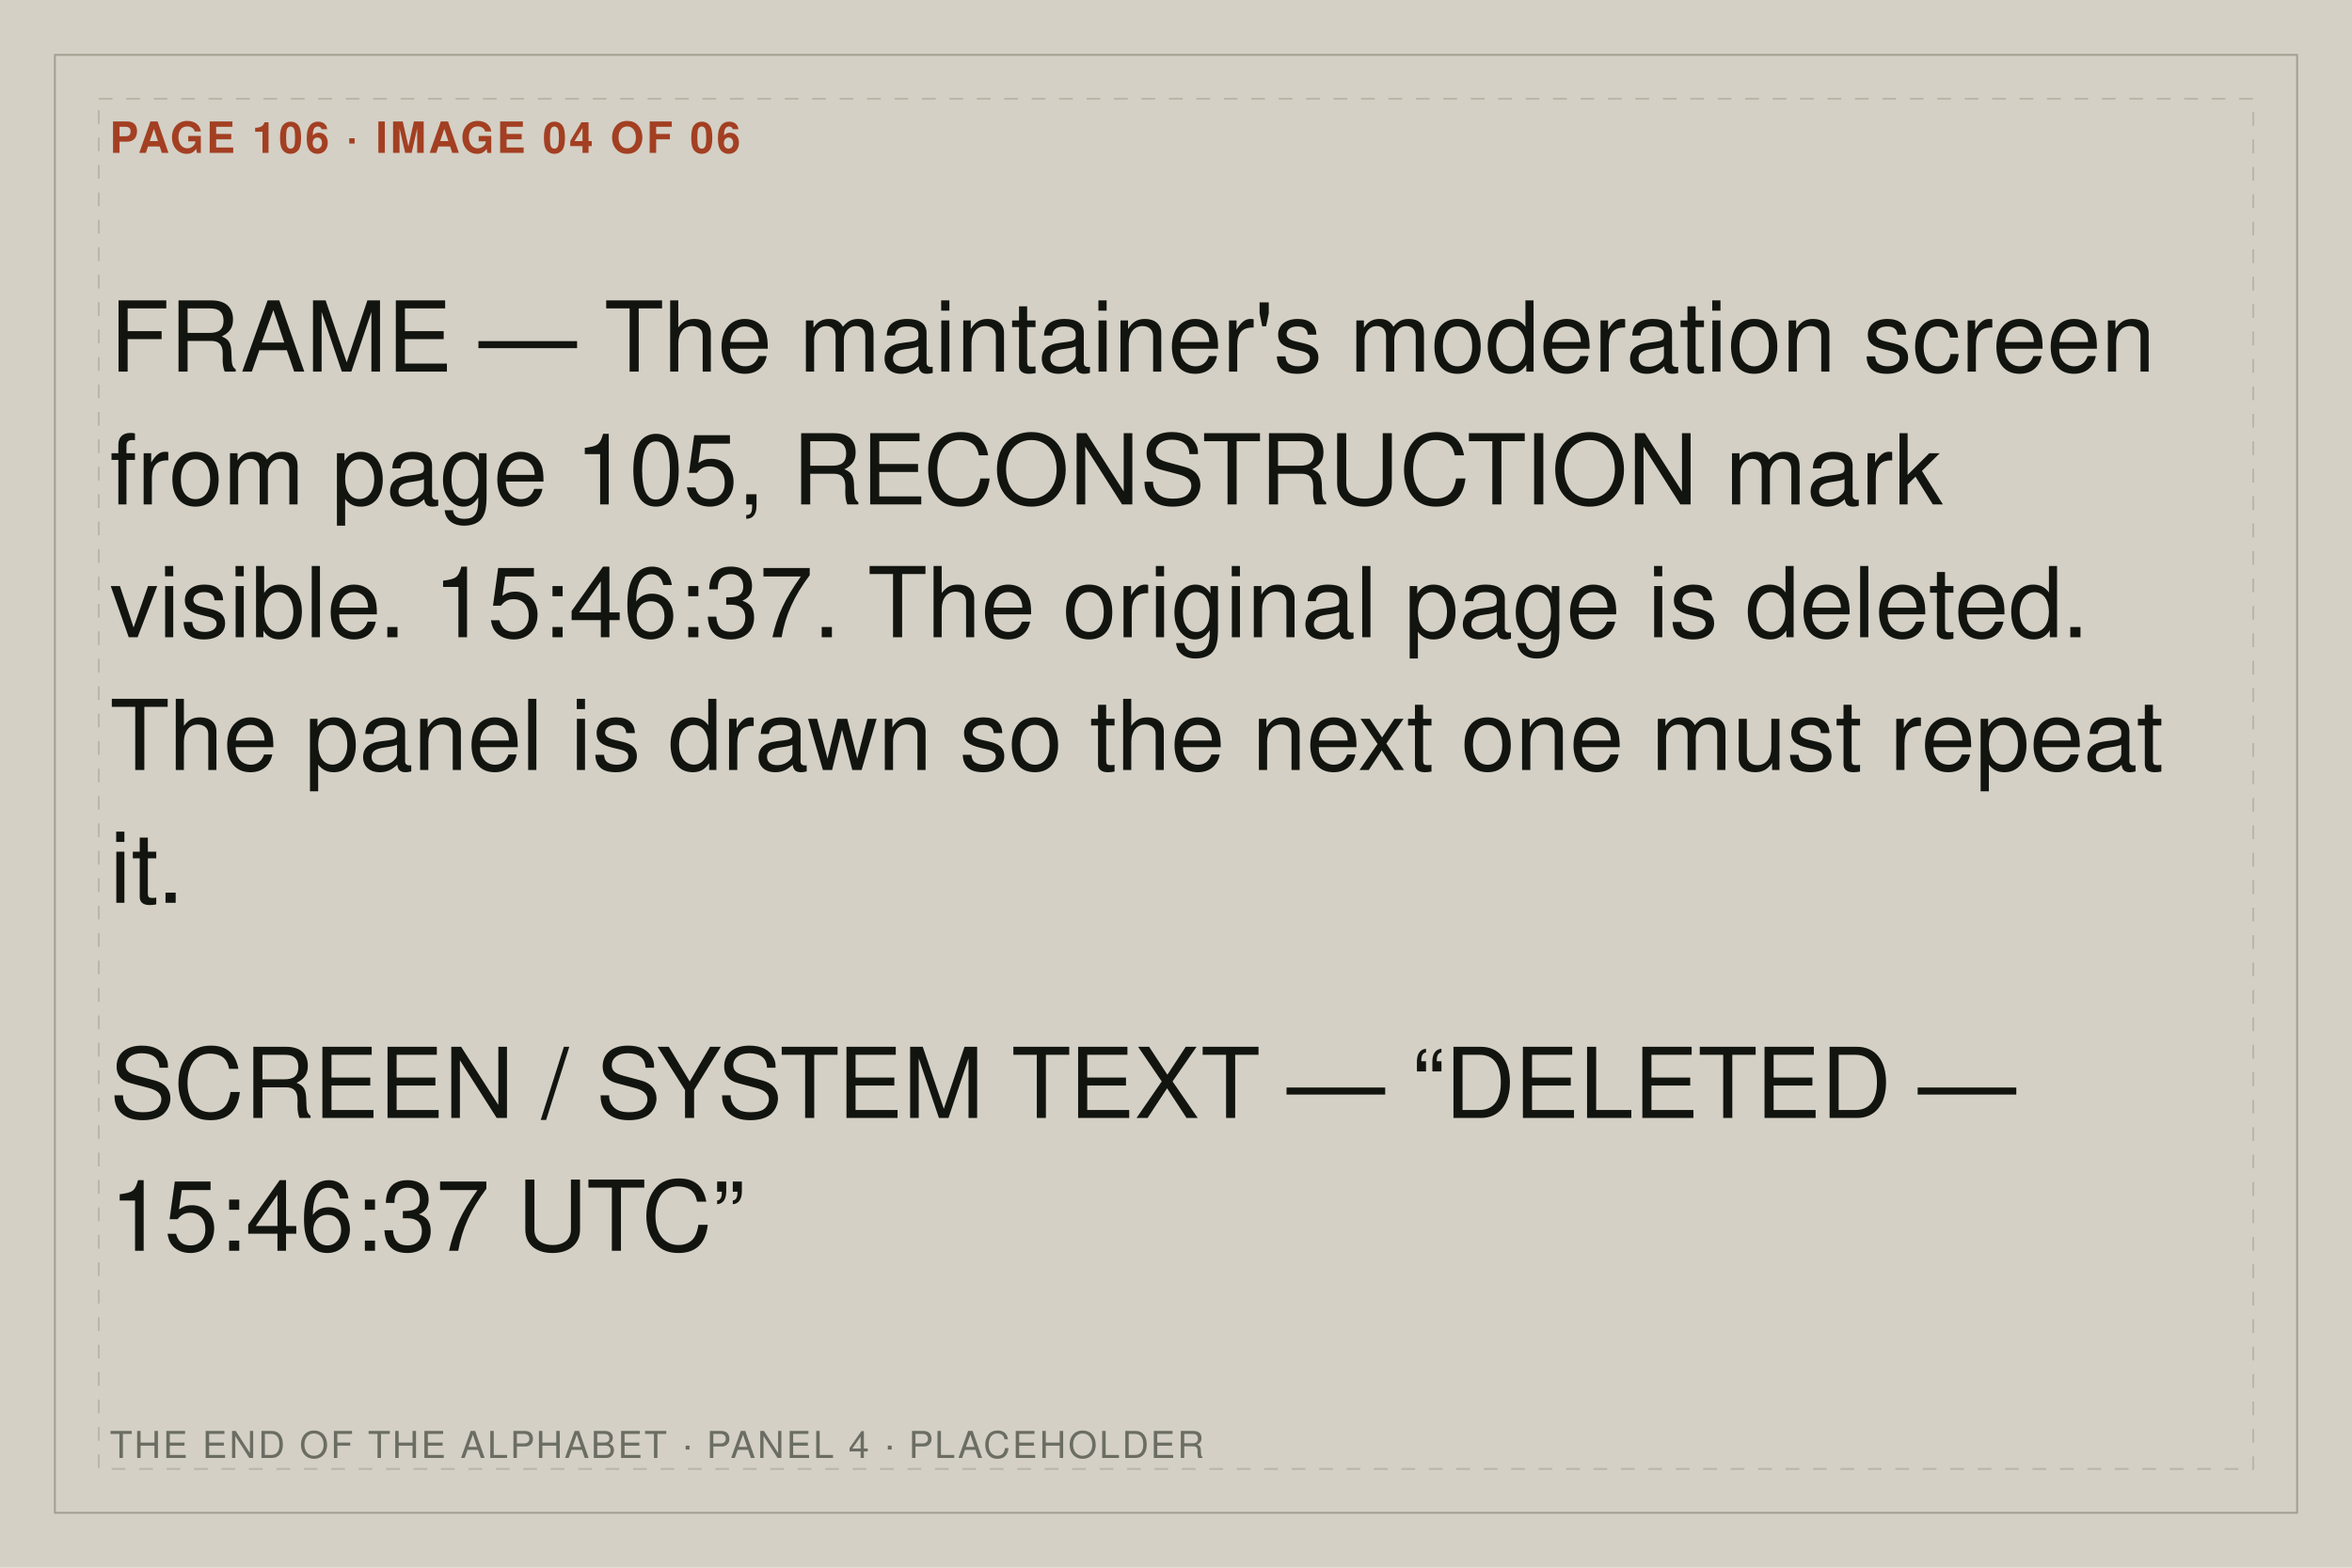
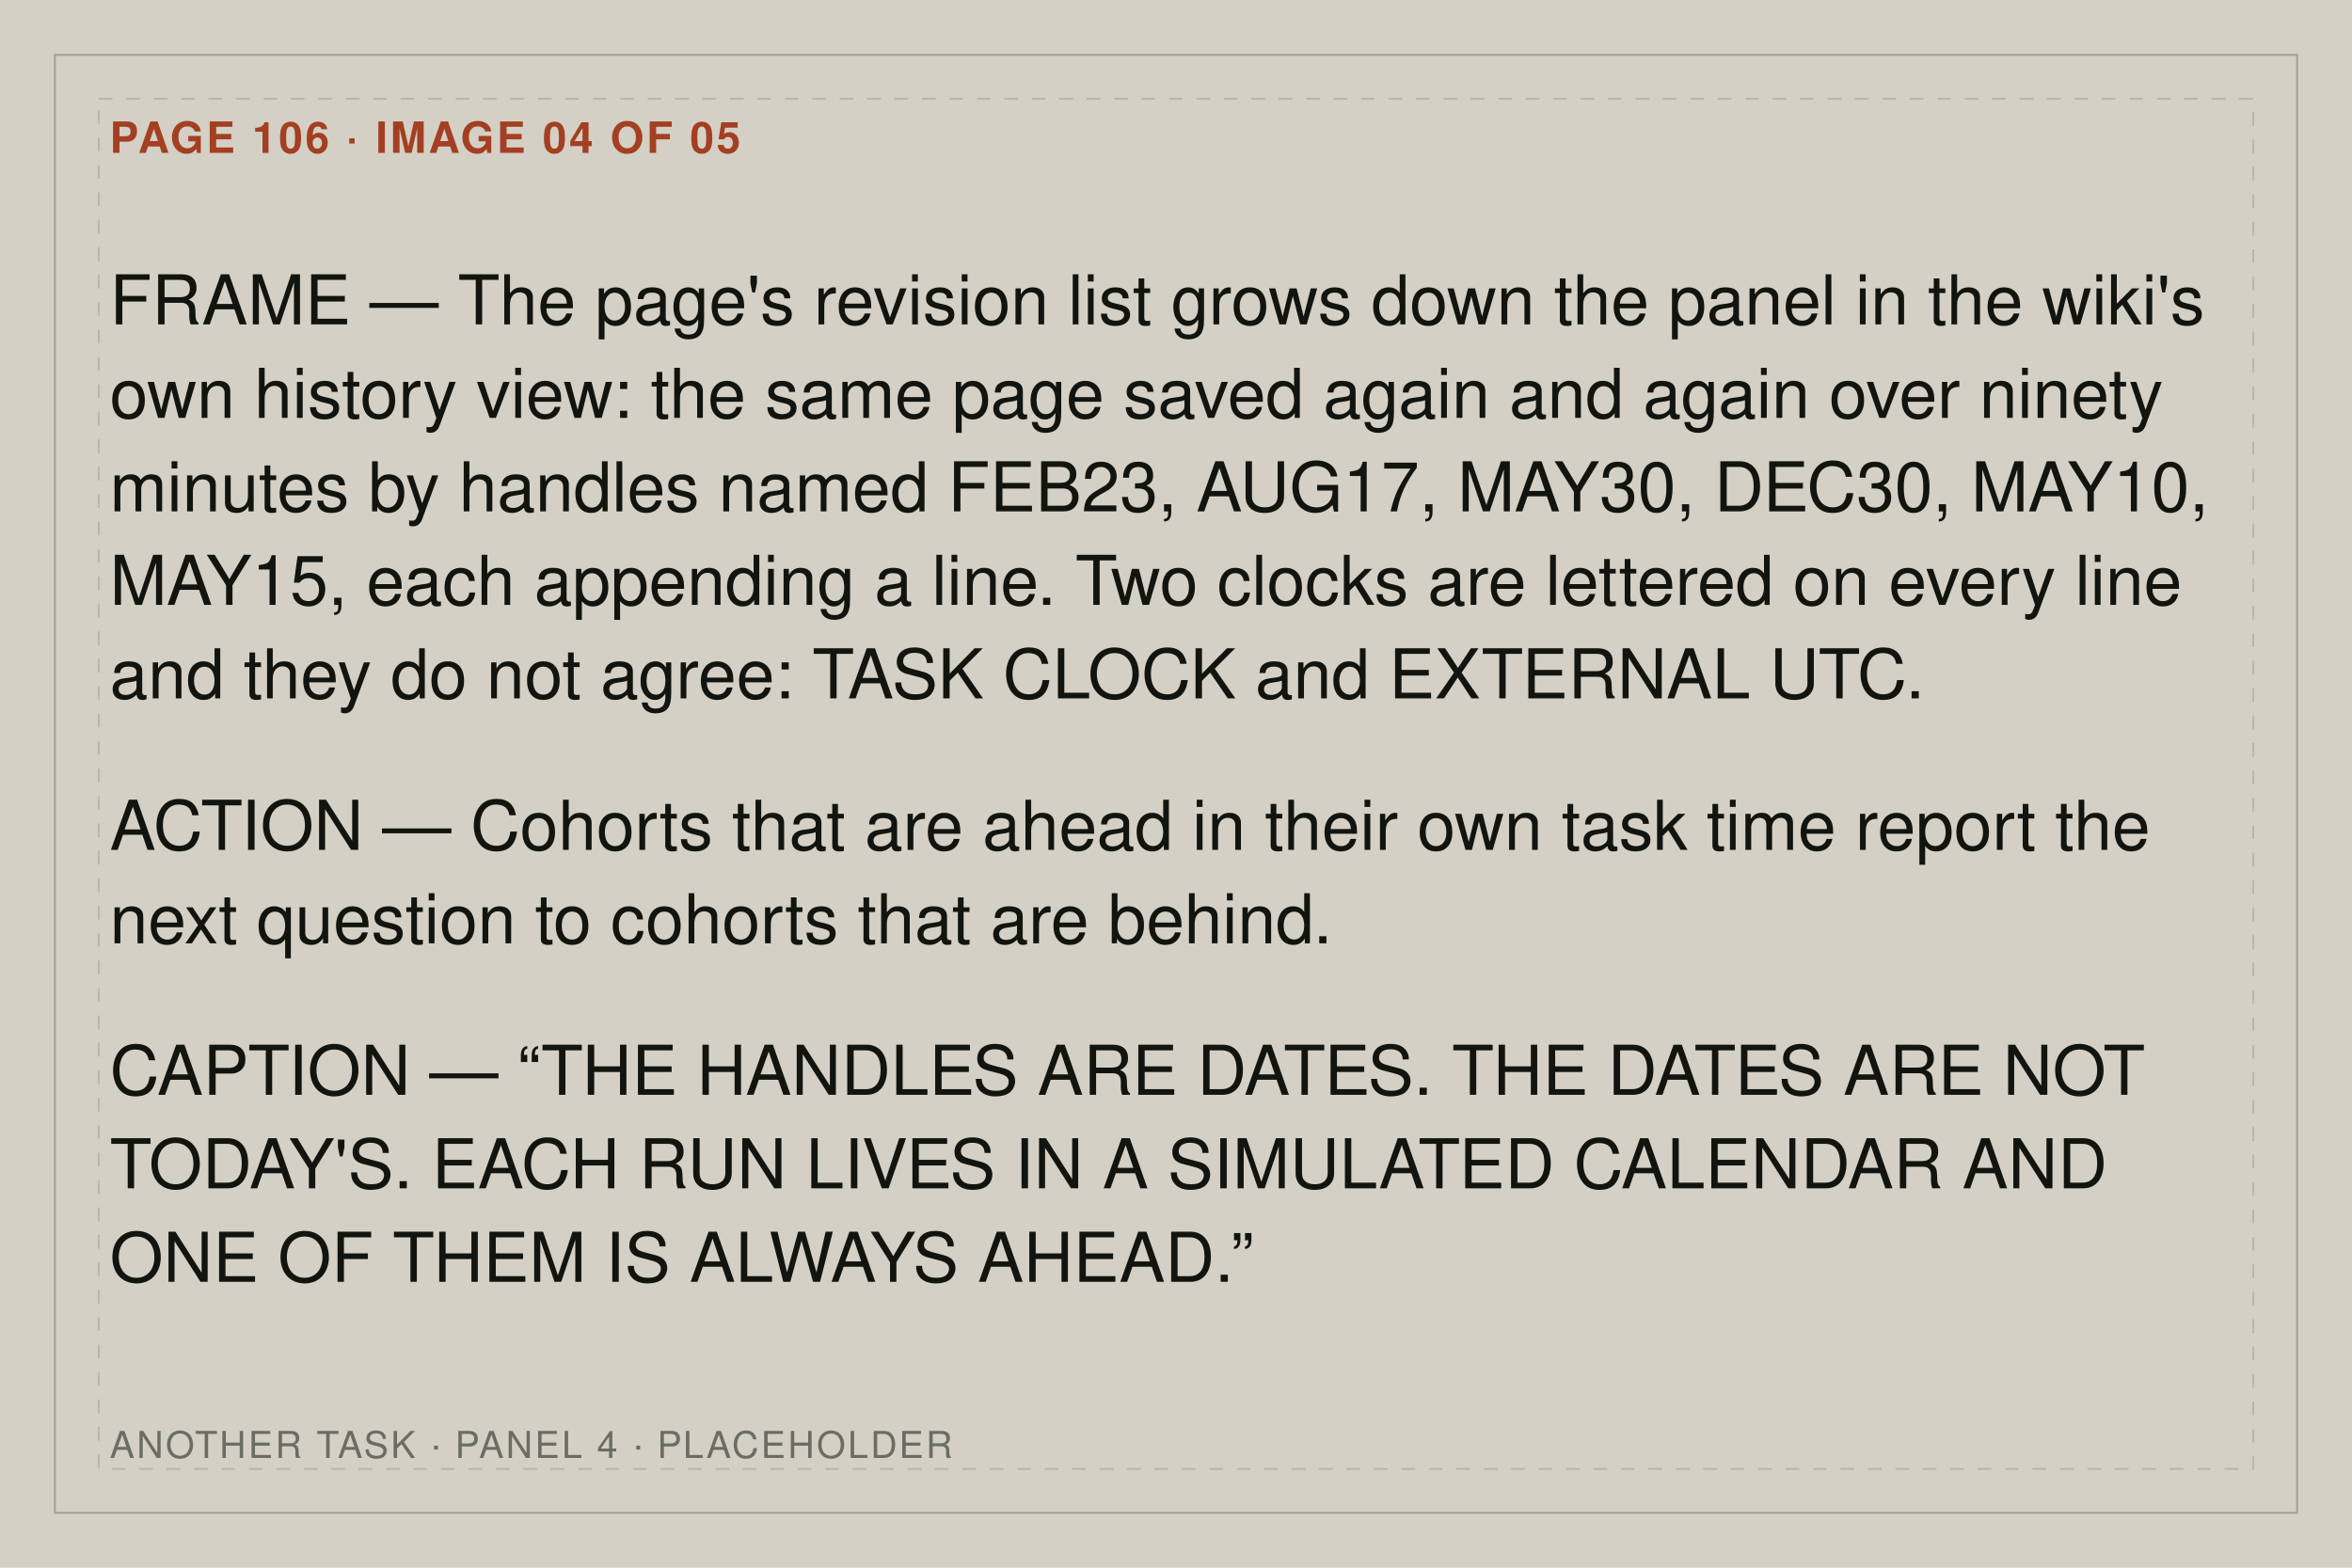
<svg xmlns="http://www.w3.org/2000/svg" width="1200" height="800" viewBox="0 0 1200 800" role="img" aria-labelledby="title">
  <rect width="1200" height="800" fill="#d4d0c5" />
  <rect x="28" y="28" width="1144" height="744" fill="none" stroke="#a4a094" stroke-width="1" />
  <rect x="50.4" y="50.4" width="1099.2" height="699.2" fill="none" stroke="#a4a094" stroke-width="1" stroke-dasharray="7 7" opacity="0.55" />
  <g font-family="Helvetica, Arial, 'Liberation Sans', 'Nimbus Sans', sans-serif">
-     <text x="56" y="78" font-size="22" font-weight="700" letter-spacing="1.32" fill="#a33f22">PAGE 106 · IMAGE 04 OF 06</text>
-     <text font-size="49.83" fill="#12140f" text-anchor="start" xml:space="preserve">
-       <tspan x="56" y="189.62">FRAME — The maintainer's moderation screen</tspan>
-       <tspan x="56" y="257.4">from page 105, RECONSTRUCTION mark</tspan>
-       <tspan x="56" y="325.17">visible. 15:46:37. The original page is deleted.</tspan>
-       <tspan x="56" y="392.94">The panel is drawn so the next one must repeat</tspan>
-       <tspan x="56" y="460.72">it.</tspan>
-       <tspan x="56" y="570.51">SCREEN / SYSTEM TEXT — “DELETED —</tspan>
-       <tspan x="56" y="638.28">15:46:37 UTC”</tspan>
+     <text x="56" y="78" font-size="22" font-weight="700" letter-spacing="1.32" fill="#a33f22">PAGE 106 · IMAGE 04 OF 05</text>
+     <text font-size="35.08" fill="#12140f" text-anchor="start" xml:space="preserve">
+       <tspan x="56" y="165.53">FRAME — The page's revision list grows down the panel in the wiki's</tspan>
+       <tspan x="56" y="213.24">own history view: the same page saved again and again over ninety</tspan>
+       <tspan x="56" y="260.96">minutes by handles named FEB23, AUG17, MAY30, DEC30, MAY10,</tspan>
+       <tspan x="56" y="308.67">MAY15, each appending a line. Two clocks are lettered on every line</tspan>
+       <tspan x="56" y="356.38">and they do not agree: TASK CLOCK and EXTERNAL UTC.</tspan>
+       <tspan x="56" y="433.68">ACTION — Cohorts that are ahead in their own task time report the</tspan>
+       <tspan x="56" y="481.39">next question to cohorts that are behind.</tspan>
+       <tspan x="56" y="558.69">CAPTION — “THE HANDLES ARE DATES. THE DATES ARE NOT</tspan>
+       <tspan x="56" y="606.4">TODAY'S. EACH RUN LIVES IN A SIMULATED CALENDAR AND</tspan>
+       <tspan x="56" y="654.12">ONE OF THEM IS ALWAYS AHEAD.”</tspan>
    </text>
-     <text x="56" y="744" font-size="18.92" letter-spacing="1.1" fill="#6b6d63">THE END OF THE ALPHABET · PANEL 4 · PLACEHOLDER</text>
+     <text x="56" y="744" font-size="18.92" letter-spacing="1.1" fill="#6b6d63">ANOTHER TASK · PANEL 4 · PLACEHOLDER</text>
  </g>
</svg>
